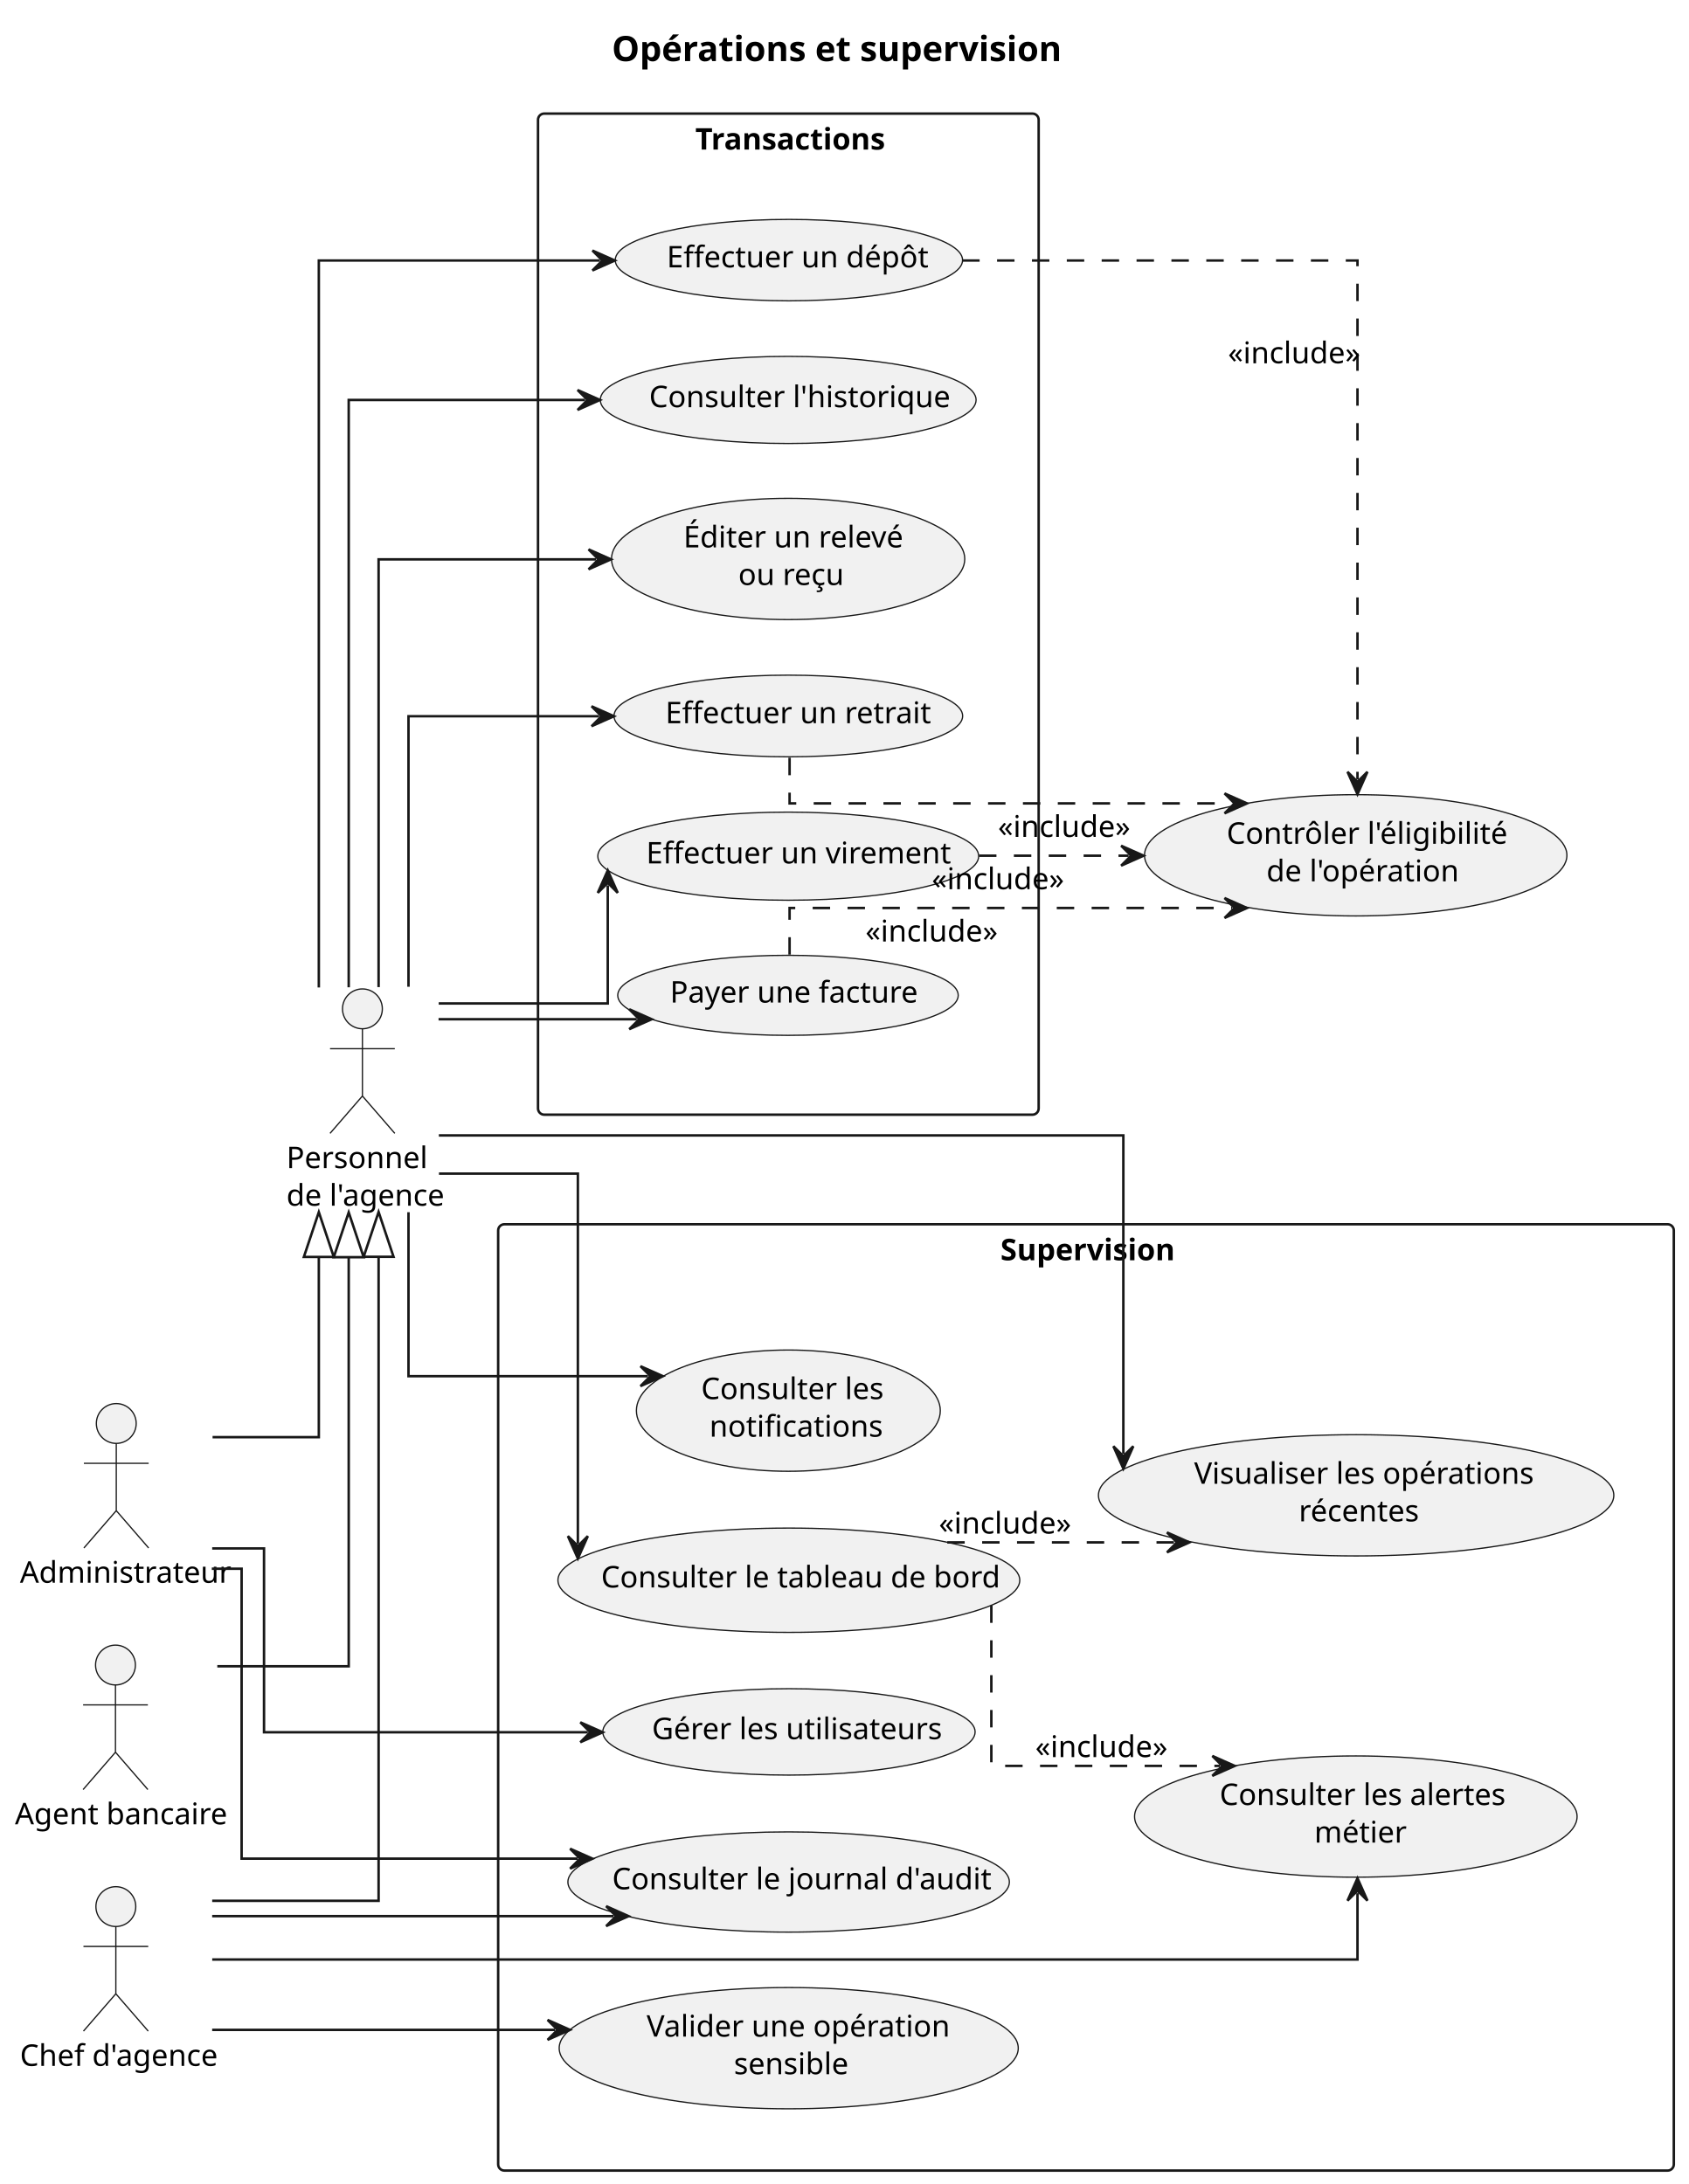
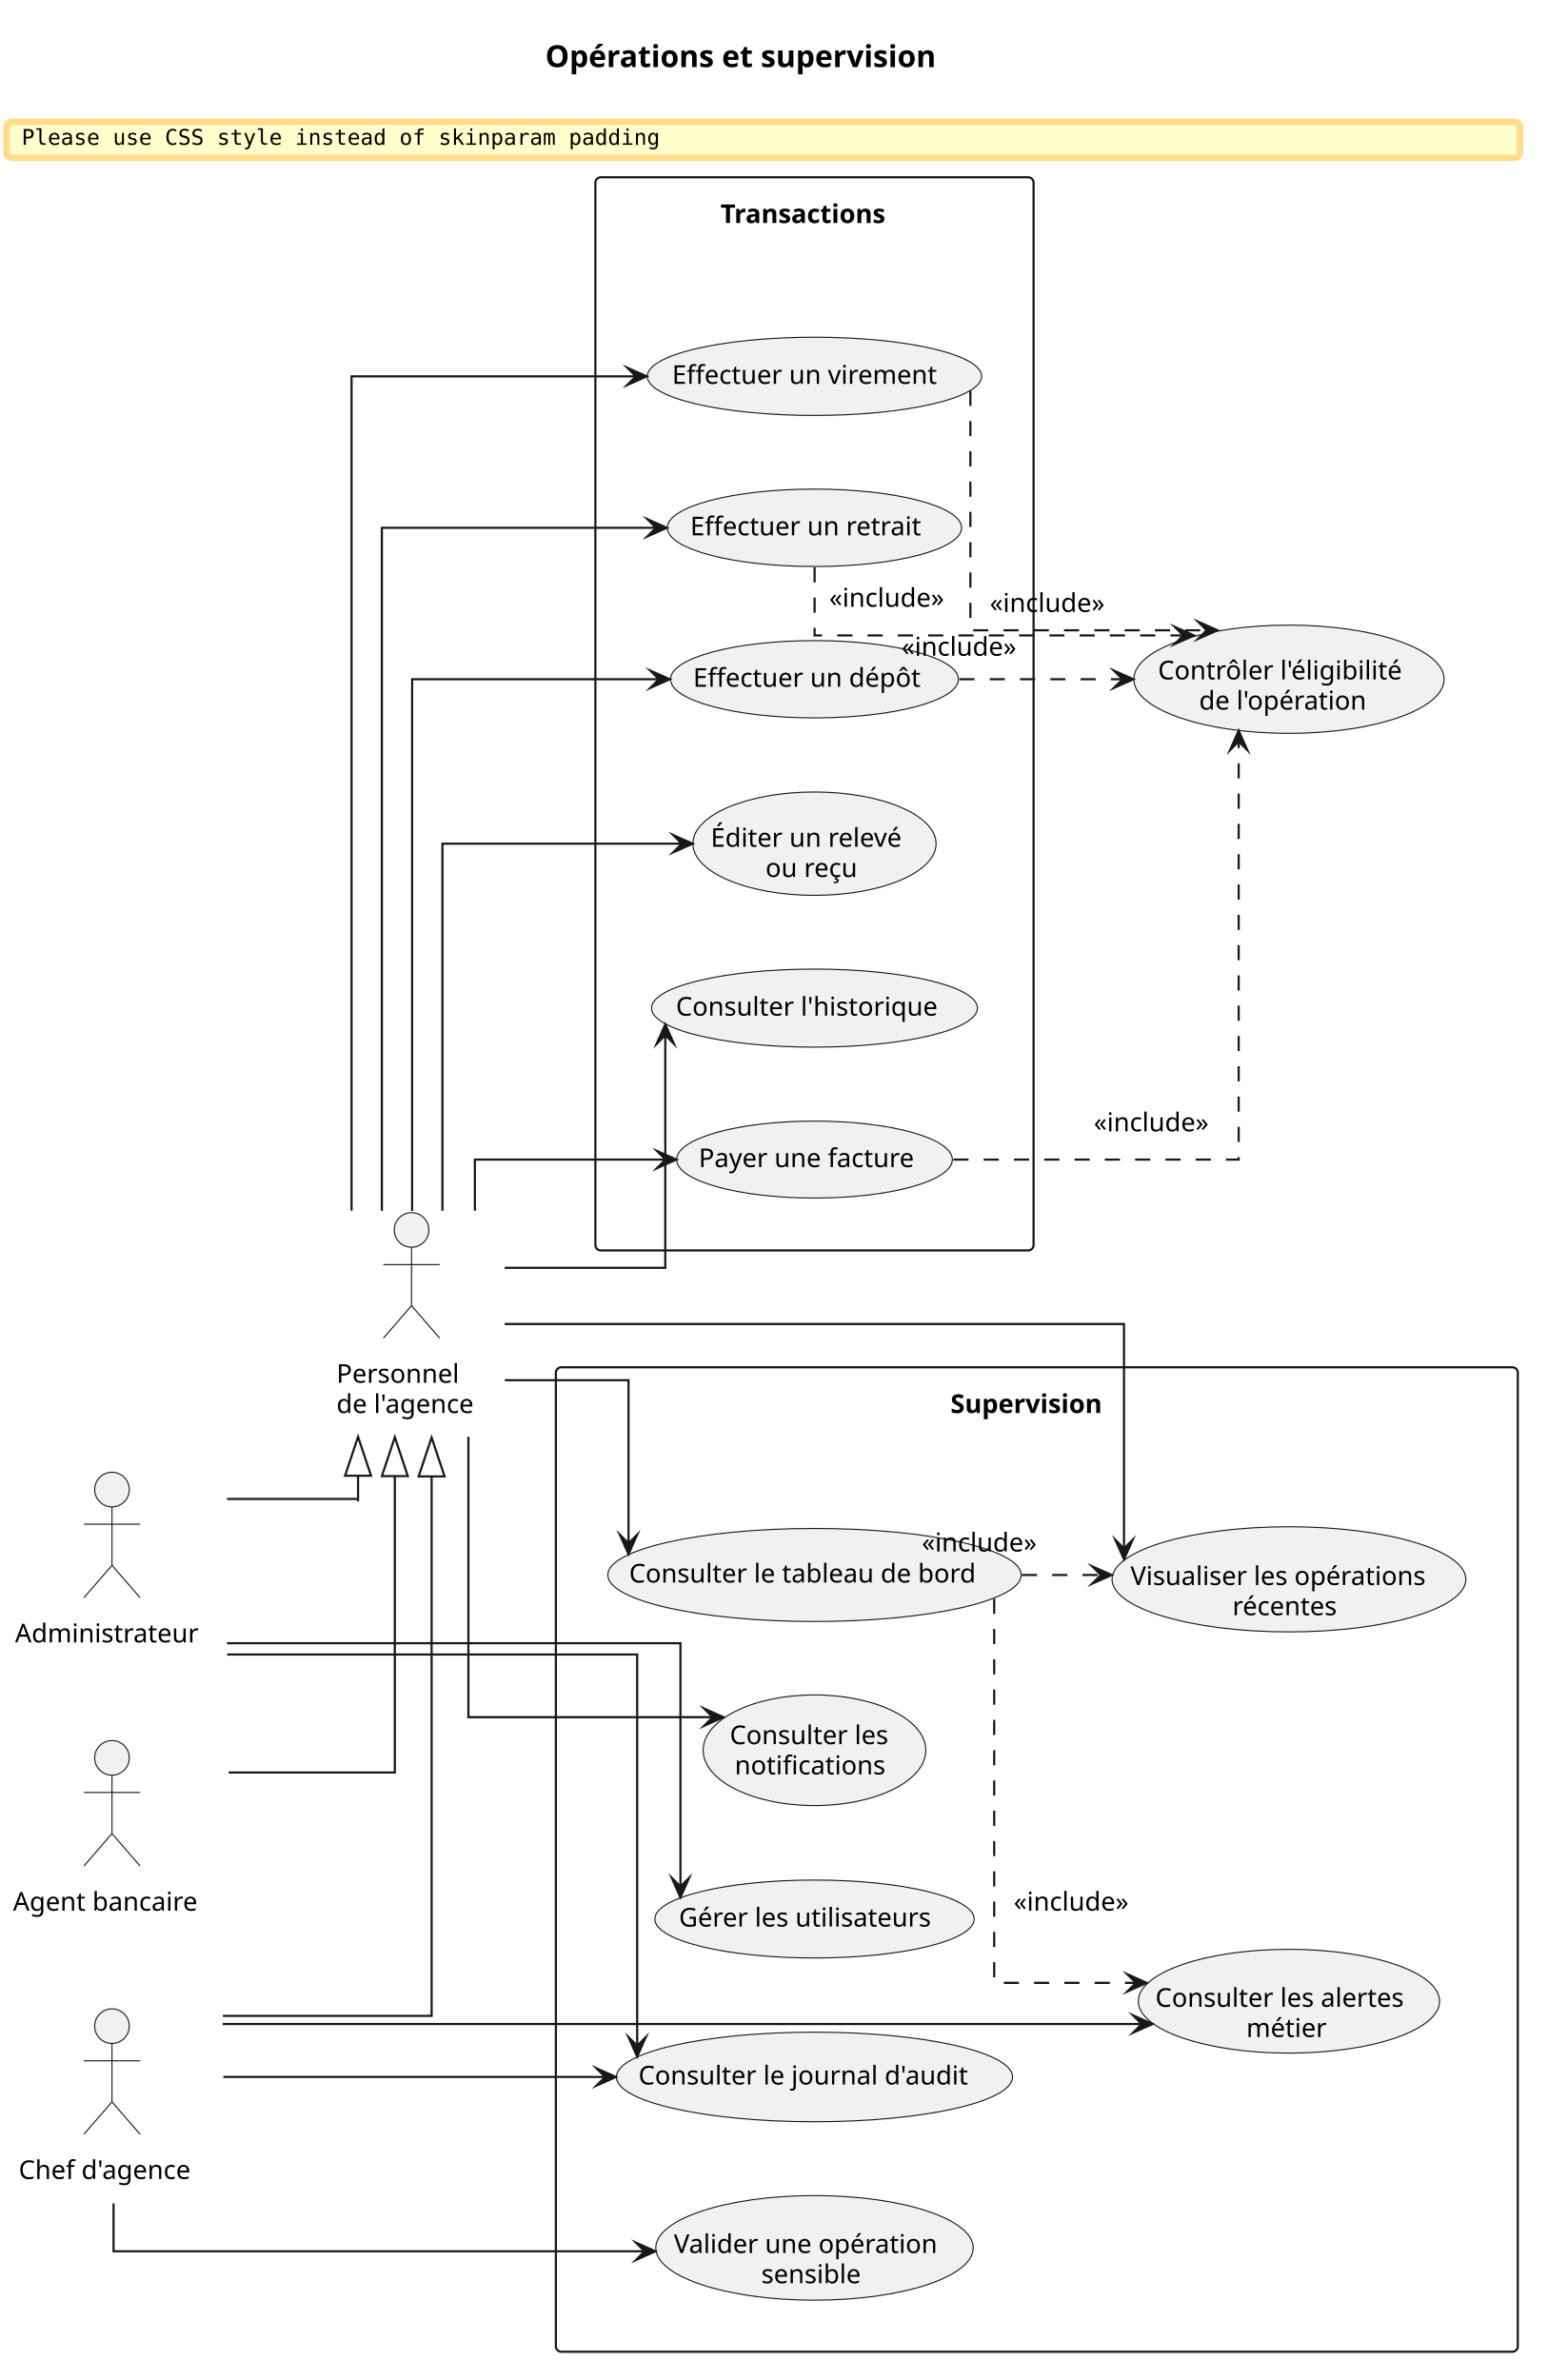
- <svg xmlns="http://www.w3.org/2000/svg" contentStyleType="text/css" height="877px" preserveAspectRatio="none" style="width:678px;height:877px;background:#FFFFFF;" version="1.1" viewBox="0 0 678 877" width="678px" zoomAndPan="magnify">
+ <svg xmlns="http://www.w3.org/2000/svg" version="1.1" data-diagram-type="DESCRIPTION" style="width:715px;height:1100px;background:#FFFFFF;" width="715px" height="1100px" viewBox="0 0 715 1100" zoomAndPan="magnify" preserveAspectRatio="none" contentStyleType="text/css">
  <defs />
  <g>
-     <text fill="#000000" font-family="sans-serif" font-size="14" font-weight="bold" lengthAdjust="spacing" textLength="172.71" x="245.645" y="24.533">Opérations et supervision</text>
-     <g id="cluster_TX">
-       <rect fill="none" height="402" rx="2.5" ry="2.5" style="stroke:#181818;stroke-width:1;" width="201" x="216" y="45.609" />
-       <text fill="#000000" font-family="sans-serif" font-size="12" font-weight="bold" lengthAdjust="spacing" textLength="74.689" x="279.155" y="60.066">Transactions</text>
+     <g class="title" data-source-line="11">
+       <text x="252.002" y="30.995" fill="#000000" font-size="14" lengthAdjust="spacing" textLength="204.477" font-weight="700" font-family="sans-serif">Opérations et supervision</text>
    </g>
-     <g id="cluster_SUP">
-       <rect fill="none" height="380" rx="2.5" ry="2.5" style="stroke:#181818;stroke-width:1;" width="472" x="200" y="491.609" />
-       <text fill="#000000" font-family="sans-serif" font-size="12" font-weight="bold" lengthAdjust="spacing" textLength="68.684" x="401.658" y="506.066">Supervision</text>
+     <rect x="3" y="56.297" width="699.48" height="16.641" fill="#FFFFCC" style="stroke:#FFDD88;stroke-width:3;" rx="2.5" ry="2.5" />
+     <text x="10" y="66.938" fill="#000000" font-size="10" lengthAdjust="spacing" textLength="295.005" font-family="monospace">Please use CSS style instead of skinparam padding</text>
+     <g class="cluster" data-qualified-name="TX" id="ent0010" data-source-line="24">
+       <rect x="275.17" y="81.938" width="202.52" height="496" fill="none" style="stroke:#181818;stroke-width:1;" rx="2.5" ry="2.5" />
+       <text x="332.991" y="103.076" fill="#000000" font-size="12" lengthAdjust="spacing" textLength="86.877" font-weight="700" font-family="sans-serif">Transactions</text>
    </g>
-     <g id="elem_UC_DEPOT">
-       <ellipse cx="316.728" cy="104.455" fill="#F1F1F1" rx="69.728" ry="16.346" style="stroke:#181818;stroke-width:0.5;" />
-       <text fill="#000000" font-family="sans-serif" font-size="12" lengthAdjust="spacing" textLength="98.068" x="267.694" y="107.365">Effectuer un dépôt</text>
+     <g class="cluster" data-qualified-name="SUP" id="ent0017" data-source-line="33">
+       <rect x="256.9" y="631.938" width="444.58" height="455" fill="none" style="stroke:#181818;stroke-width:1;" rx="2.5" ry="2.5" />
+       <text x="439.285" y="653.076" fill="#000000" font-size="12" lengthAdjust="spacing" textLength="79.811" font-weight="700" font-family="sans-serif">Supervision</text>
    </g>
-     <g id="elem_UC_RETRAIT">
-       <ellipse cx="316.494" cy="287.508" fill="#F1F1F1" rx="69.994" ry="16.399" style="stroke:#181818;stroke-width:0.5;" />
-       <text fill="#000000" font-family="sans-serif" font-size="12" lengthAdjust="spacing" textLength="98.713" x="267.138" y="290.418">Effectuer un retrait</text>
+     <g class="entity" data-qualified-name="TX.UC_DEPOT" id="ent0011" data-source-line="25">
+       <ellipse cx="376.428" cy="313.935" rx="66.528" ry="17.857" fill="#F1F1F1" style="stroke:#181818;stroke-width:0.5;" />
+       <text x="320.357" y="317.419" fill="#000000" font-size="12" lengthAdjust="spacing" textLength="112.143" font-family="sans-serif">Effectuer un dépôt</text>
    </g>
-     <g id="elem_UC_VIREMENT">
-       <ellipse cx="316.459" cy="343.801" fill="#F1F1F1" rx="76.459" ry="17.692" style="stroke:#181818;stroke-width:0.5;" />
-       <text fill="#000000" font-family="sans-serif" font-size="12" lengthAdjust="spacing" textLength="114.053" x="259.433" y="346.711">Effectuer un virement</text>
+     <g class="entity" data-qualified-name="TX.UC_RETRAIT" id="ent0012" data-source-line="26">
+       <ellipse cx="376.427" cy="243.939" rx="68.007" ry="17.891" fill="#F1F1F1" style="stroke:#181818;stroke-width:0.5;" />
+       <text x="319.014" y="247.423" fill="#000000" font-size="12" lengthAdjust="spacing" textLength="114.826" font-family="sans-serif">Effectuer un retrait</text>
    </g>
-     <g id="elem_UC_BILL">
-       <ellipse cx="316.355" cy="399.68" fill="#F1F1F1" rx="68.355" ry="16.071" style="stroke:#181818;stroke-width:0.5;" />
-       <text fill="#000000" font-family="sans-serif" font-size="12" lengthAdjust="spacing" textLength="94.723" x="268.994" y="402.591">Payer une facture</text>
+     <g class="entity" data-qualified-name="TX.UC_VIREMENT" id="ent0013" data-source-line="27">
+       <ellipse cx="376.426" cy="173.933" rx="77.256" ry="18.076" fill="#F1F1F1" style="stroke:#181818;stroke-width:0.5;" />
+       <text x="310.62" y="177.418" fill="#000000" font-size="12" lengthAdjust="spacing" textLength="131.613" font-family="sans-serif">Effectuer un virement</text>
    </g>
-     <g id="elem_UC_HIST">
-       <ellipse cx="316.443" cy="160.598" fill="#F1F1F1" rx="75.443" ry="17.489" style="stroke:#181818;stroke-width:0.5;" />
-       <text fill="#000000" font-family="sans-serif" font-size="12" lengthAdjust="spacing" textLength="111.68" x="260.604" y="163.508">Consulter l'historique</text>
+     <g class="entity" data-qualified-name="TX.UC_BILL" id="ent0014" data-source-line="28">
+       <ellipse cx="376.434" cy="535.936" rx="63.714" ry="17.789" fill="#F1F1F1" style="stroke:#181818;stroke-width:0.5;" />
+       <text x="322.918" y="539.421" fill="#000000" font-size="12" lengthAdjust="spacing" textLength="107.033" font-family="sans-serif">Payer une facture</text>
    </g>
-     <g id="elem_UC_RELEVE">
-       <ellipse cx="316.415" cy="224.455" fill="#F1F1F1" rx="70.915" ry="24.346" style="stroke:#181818;stroke-width:0.5;" />
-       <text fill="#000000" font-family="sans-serif" font-size="12" lengthAdjust="spacing" textLength="84.047" x="274.392" y="219.818">Éditer un relevé</text>
-       <text fill="#000000" font-family="sans-serif" font-size="12" lengthAdjust="spacing" textLength="40.025" x="296.403" y="234.912">ou reçu</text>
+     <g class="entity" data-qualified-name="TX.UC_HIST" id="ent0015" data-source-line="29">
+       <ellipse cx="376.429" cy="465.938" rx="75.319" ry="18.041" fill="#F1F1F1" style="stroke:#181818;stroke-width:0.5;" />
+       <text x="312.38" y="469.423" fill="#000000" font-size="12" lengthAdjust="spacing" textLength="128.098" font-family="sans-serif">Consulter l'historique</text>
    </g>
-     <g id="elem_UC_DASH">
-       <ellipse cx="316.706" cy="634.551" fill="#F1F1F1" rx="92.706" ry="20.941" style="stroke:#181818;stroke-width:0.5;" />
-       <text fill="#000000" font-family="sans-serif" font-size="12" lengthAdjust="spacing" textLength="150.768" x="241.322" y="637.461">Consulter le tableau de bord</text>
+     <g class="entity" data-qualified-name="TX.UC_RELEVE" id="ent0016" data-source-line="30">
+       <ellipse cx="376.426" cy="389.933" rx="56.196" ry="23.885" fill="#F1F1F1" style="stroke:#181818;stroke-width:0.5;" />
+       <text x="328.47" y="391.363" fill="#000000" font-size="12" lengthAdjust="spacing" textLength="95.912" font-family="sans-serif">Éditer un relevé</text>
+       <text x="353.785" y="405.332" fill="#000000" font-size="12" lengthAdjust="spacing" textLength="45.281" font-family="sans-serif">ou reçu</text>
    </g>
-     <g id="elem_UC_RECENT">
-       <ellipse cx="544.456" cy="600.455" fill="#F1F1F1" rx="103.456" ry="24.346" style="stroke:#181818;stroke-width:0.5;" />
-       <text fill="#000000" font-family="sans-serif" font-size="12" lengthAdjust="spacing" textLength="130.066" x="479.423" y="595.818">Visualiser les opérations</text>
-       <text fill="#000000" font-family="sans-serif" font-size="12" lengthAdjust="spacing" textLength="46.025" x="521.443" y="610.912">récentes</text>
+     <g class="entity" data-qualified-name="SUP.UC_DASH" id="ent0018" data-source-line="34">
+       <ellipse cx="376.43" cy="727.934" rx="95.531" ry="21.506" fill="#F1F1F1" style="stroke:#181818;stroke-width:0.5;" />
+       <text x="290.743" y="731.418" fill="#000000" font-size="12" lengthAdjust="spacing" textLength="171.375" font-family="sans-serif">Consulter le tableau de bord</text>
    </g>
-     <g id="elem_UC_ALERTS">
-       <ellipse cx="544.331" cy="729.455" fill="#F1F1F1" rx="88.831" ry="24.346" style="stroke:#181818;stroke-width:0.5;" />
-       <text fill="#000000" font-family="sans-serif" font-size="12" lengthAdjust="spacing" textLength="109.383" x="489.639" y="724.818">Consulter les alertes</text>
-       <text fill="#000000" font-family="sans-serif" font-size="12" lengthAdjust="spacing" textLength="33.34" x="527.661" y="739.912">métier</text>
+     <g class="entity" data-qualified-name="SUP.UC_RECENT" id="ent0019" data-source-line="35">
+       <ellipse cx="595.719" cy="729.939" rx="81.759" ry="24.301" fill="#F1F1F1" style="stroke:#181818;stroke-width:0.5;" />
+       <text x="522.491" y="732.565" fill="#000000" font-size="12" lengthAdjust="spacing" textLength="146.455" font-family="sans-serif">Visualiser les opérations</text>
+       <text x="569.598" y="746.534" fill="#000000" font-size="12" lengthAdjust="spacing" textLength="52.242" font-family="sans-serif">récentes</text>
    </g>
-     <g id="elem_UC_NOTIF">
-       <ellipse cx="316.505" cy="566.455" fill="#F1F1F1" rx="61.005" ry="24.346" style="stroke:#181818;stroke-width:0.5;" />
-       <text fill="#000000" font-family="sans-serif" font-size="12" lengthAdjust="spacing" textLength="70.031" x="281.489" y="561.818">Consulter les</text>
-       <text fill="#000000" font-family="sans-serif" font-size="12" lengthAdjust="spacing" textLength="63.369" x="284.82" y="576.912">notifications</text>
+     <g class="entity" data-qualified-name="SUP.UC_ALERTS" id="ent0020" data-source-line="36">
+       <ellipse cx="595.717" cy="924.935" rx="69.627" ry="23.988" fill="#F1F1F1" style="stroke:#181818;stroke-width:0.5;" />
+       <text x="533.976" y="927.515" fill="#000000" font-size="12" lengthAdjust="spacing" textLength="123.481" font-family="sans-serif">Consulter les alertes</text>
+       <text x="576.003" y="941.484" fill="#000000" font-size="12" lengthAdjust="spacing" textLength="39.428" font-family="sans-serif">métier</text>
    </g>
-     <g id="elem_UC_USERS">
-       <ellipse cx="316.745" cy="695.458" fill="#F1F1F1" rx="74.745" ry="17.349" style="stroke:#181818;stroke-width:0.5;" />
-       <text fill="#000000" font-family="sans-serif" font-size="12" lengthAdjust="spacing" textLength="110.039" x="261.725" y="698.368">Gérer les utilisateurs</text>
+     <g class="entity" data-qualified-name="SUP.UC_NOTIF" id="ent0021" data-source-line="37">
+       <ellipse cx="376.433" cy="808.938" rx="51.453" ry="25.571" fill="#F1F1F1" style="stroke:#181818;stroke-width:0.5;" />
+       <text x="337.272" y="806.116" fill="#000000" font-size="12" lengthAdjust="spacing" textLength="78.322" font-family="sans-serif">Consulter les</text>
+       <text x="339.566" y="820.084" fill="#000000" font-size="12" lengthAdjust="spacing" textLength="73.734" font-family="sans-serif">notifications</text>
    </g>
-     <g id="elem_UC_AUDIT_VIEW">
-       <ellipse cx="316.618" cy="755.733" fill="#F1F1F1" rx="88.618" ry="20.124" style="stroke:#181818;stroke-width:0.5;" />
-       <text fill="#000000" font-family="sans-serif" font-size="12" lengthAdjust="spacing" textLength="141.709" x="245.764" y="758.643">Consulter le journal d'audit</text>
+     <g class="entity" data-qualified-name="SUP.UC_USERS" id="ent0022" data-source-line="38">
+       <ellipse cx="376.432" cy="886.939" rx="73.792" ry="18.012" fill="#F1F1F1" style="stroke:#181818;stroke-width:0.5;" />
+       <text x="313.769" y="890.424" fill="#000000" font-size="12" lengthAdjust="spacing" textLength="125.326" font-family="sans-serif">Gérer les utilisateurs</text>
    </g>
-     <g id="elem_UC_VALIDATE">
-       <ellipse cx="316.654" cy="822.455" fill="#F1F1F1" rx="92.153" ry="24.346" style="stroke:#181818;stroke-width:0.5;" />
-       <text fill="#000000" font-family="sans-serif" font-size="12" lengthAdjust="spacing" textLength="114.082" x="259.612" y="817.818">Valider une opération</text>
-       <text fill="#000000" font-family="sans-serif" font-size="12" lengthAdjust="spacing" textLength="44.027" x="294.64" y="832.912">sensible</text>
+     <g class="entity" data-qualified-name="SUP.UC_AUDIT_VIEW" id="ent0023" data-source-line="39">
+       <ellipse cx="376.426" cy="959.937" rx="91.546" ry="20.709" fill="#F1F1F1" style="stroke:#181818;stroke-width:0.5;" />
+       <text x="295.057" y="963.421" fill="#000000" font-size="12" lengthAdjust="spacing" textLength="162.738" font-family="sans-serif">Consulter le journal d'audit</text>
    </g>
-     <g id="elem_personnel">
-       <ellipse cx="145.504" cy="405.109" fill="#F1F1F1" rx="8" ry="8" style="stroke:#181818;stroke-width:0.5;" />
-       <path d="M145.504,413.109 L145.504,440.109 M132.504,421.109 L158.504,421.109 M145.504,440.109 L132.504,455.109 M145.504,440.109 L158.504,455.109 " fill="none" style="stroke:#181818;stroke-width:0.5;" />
-       <text fill="#000000" font-family="sans-serif" font-size="12" lengthAdjust="spacing" textLength="54.035" x="115" y="469.066">Personnel</text>
-       <text fill="#000000" font-family="sans-serif" font-size="12" lengthAdjust="spacing" textLength="61.008" x="115" y="484.16">de l'agence</text>
+     <g class="entity" data-qualified-name="SUP.UC_VALIDATE" id="ent0024" data-source-line="40">
+       <ellipse cx="376.433" cy="1038.939" rx="73.353" ry="24.172" fill="#F1F1F1" style="stroke:#181818;stroke-width:0.5;" />
+       <text x="311.432" y="1041.308" fill="#000000" font-size="12" lengthAdjust="spacing" textLength="130.002" font-family="sans-serif">Valider une opération</text>
+       <text x="351.853" y="1055.277" fill="#000000" font-size="12" lengthAdjust="spacing" textLength="49.16" font-family="sans-serif">sensible</text>
    </g>
-     <g id="elem_admin">
-       <ellipse cx="46.681" cy="571.609" fill="#F1F1F1" rx="8" ry="8" style="stroke:#181818;stroke-width:0.5;" />
-       <path d="M46.681,579.609 L46.681,606.609 M33.681,587.609 L59.681,587.609 M46.681,606.609 L33.681,621.609 M46.681,606.609 L59.681,621.609 " fill="none" style="stroke:#181818;stroke-width:0.5;" />
-       <text fill="#000000" font-family="sans-serif" font-size="12" lengthAdjust="spacing" textLength="77.361" x="8" y="635.566">Administrateur</text>
+     <g class="entity" data-qualified-name="personnel" id="ent0001" data-source-line="13">
+       <ellipse cx="190.203" cy="568.467" rx="8" ry="8" fill="#F1F1F1" style="stroke:#181818;stroke-width:0.5;" />
+       <path d="M190.203,576.467 L190.203,603.467 M177.203,584.467 L203.203,584.467 M190.203,603.467 L177.203,618.467 M190.203,603.467 L203.203,618.467" style="stroke:#181818;stroke-width:0.5;" fill="none" />
+       <text x="155.51" y="639.106" fill="#000000" font-size="12" lengthAdjust="spacing" textLength="59.074" font-family="sans-serif">Personnel</text>
+       <text x="155.51" y="653.075" fill="#000000" font-size="12" lengthAdjust="spacing" textLength="69.387" font-family="sans-serif">de l'agence</text>
    </g>
-     <g id="elem_agent">
-       <ellipse cx="46.362" cy="668.609" fill="#F1F1F1" rx="8" ry="8" style="stroke:#181818;stroke-width:0.5;" />
-       <path d="M46.362,676.609 L46.362,703.609 M33.362,684.609 L59.362,684.609 M46.362,703.609 L33.362,718.609 M46.362,703.609 L59.362,718.609 " fill="none" style="stroke:#181818;stroke-width:0.5;" />
-       <text fill="#000000" font-family="sans-serif" font-size="12" lengthAdjust="spacing" textLength="80.725" x="6" y="732.566">Agent bancaire</text>
+     <g class="entity" data-qualified-name="admin" id="ent0002" data-source-line="14">
+       <ellipse cx="51.76" cy="688.457" rx="8" ry="8" fill="#F1F1F1" style="stroke:#181818;stroke-width:0.5;" />
+       <path d="M51.76,696.457 L51.76,723.457 M38.76,704.457 L64.76,704.457 M51.76,723.457 L38.76,738.457 M51.76,723.457 L64.76,738.457" style="stroke:#181818;stroke-width:0.5;" fill="none" />
+       <text x="6.93" y="759.096" fill="#000000" font-size="12" lengthAdjust="spacing" textLength="89.66" font-family="sans-serif">Administrateur</text>
    </g>
-     <g id="elem_chef">
-       <ellipse cx="46.508" cy="765.609" fill="#F1F1F1" rx="8" ry="8" style="stroke:#181818;stroke-width:0.5;" />
-       <path d="M46.508,773.609 L46.508,800.609 M33.508,781.609 L59.508,781.609 M46.508,800.609 L33.508,815.609 M46.508,800.609 L59.508,815.609 " fill="none" style="stroke:#181818;stroke-width:0.5;" />
-       <text fill="#000000" font-family="sans-serif" font-size="12" lengthAdjust="spacing" textLength="77.016" x="8" y="829.566">Chef d'agence</text>
+     <g class="entity" data-qualified-name="agent" id="ent0003" data-source-line="15">
+       <ellipse cx="51.756" cy="812.457" rx="8" ry="8" fill="#F1F1F1" style="stroke:#181818;stroke-width:0.5;" />
+       <path d="M51.756,820.457 L51.756,847.457 M38.756,828.457 L64.756,828.457 M51.756,847.457 L38.756,862.457 M51.756,847.457 L64.756,862.457" style="stroke:#181818;stroke-width:0.5;" fill="none" />
+       <text x="6" y="883.096" fill="#000000" font-size="12" lengthAdjust="spacing" textLength="91.512" font-family="sans-serif">Agent bancaire</text>
    </g>
-     <g id="elem_UC_CHECK">
-       <ellipse cx="544.291" cy="343.455" fill="#F1F1F1" rx="84.791" ry="24.346" style="stroke:#181818;stroke-width:0.5;" />
-       <text fill="#000000" font-family="sans-serif" font-size="12" lengthAdjust="spacing" textLength="103.67" x="492.456" y="338.818">Contrôler l'éligibilité</text>
-       <text fill="#000000" font-family="sans-serif" font-size="12" lengthAdjust="spacing" textLength="71.678" x="508.452" y="353.912">de l'opération</text>
+     <g class="entity" data-qualified-name="chef" id="ent0004" data-source-line="16">
+       <ellipse cx="51.751" cy="936.457" rx="8" ry="8" fill="#F1F1F1" style="stroke:#181818;stroke-width:0.5;" />
+       <path d="M51.751,944.457 L51.751,971.457 M38.751,952.457 L64.751,952.457 M51.751,971.457 L38.751,986.457 M51.751,971.457 L64.751,986.457" style="stroke:#181818;stroke-width:0.5;" fill="none" />
+       <text x="8.62" y="1007.096" fill="#000000" font-size="12" lengthAdjust="spacing" textLength="86.262" font-family="sans-serif">Chef d'agence</text>
    </g>
-     <g id="link_admin_personnel">
-       <path d="M85.34,577.109 C106.33,577.109 128,577.109 128,577.109 C128,577.109 128,544.149 128,504.729 " fill="none" id="admin-to-personnel" style="stroke:#181818;stroke-width:1;" />
-       <polygon fill="none" points="128,486.729,122,504.729,134,504.729,128,486.729" style="stroke:#181818;stroke-width:1;" />
+     <g class="entity" data-qualified-name="UC_CHECK" id="ent0025" data-source-line="43">
+       <ellipse cx="595.724" cy="313.933" rx="71.704" ry="25.016" fill="#F1F1F1" style="stroke:#181818;stroke-width:0.5;" />
+       <text x="535.168" y="314.003" fill="#000000" font-size="12" lengthAdjust="spacing" textLength="121.113" font-family="sans-serif">Contrôler l'éligibilité</text>
+       <text x="554.193" y="327.972" fill="#000000" font-size="12" lengthAdjust="spacing" textLength="83.062" font-family="sans-serif">de l'opération</text>
    </g>
-     <g id="link_agent_personnel">
-       <path d="M87.24,669.109 C112.43,669.109 140,669.109 140,669.109 C140,669.109 140,571.169 140,504.829 " fill="none" id="agent-to-personnel" style="stroke:#181818;stroke-width:1;" />
-       <polygon fill="none" points="140,486.829,134,504.829,146,504.829,140,486.829" style="stroke:#181818;stroke-width:1;" />
+     <g class="link" data-entity-1="ent0002" data-entity-2="ent0001" id="lnk7" data-source-line="20" data-link-type="extension">
+       <path d="M104.95,692.798 C134.55,692.798 165.48,692.798 165.48,692.798 C165.48,692.798 165.48,697.707 165.48,682.058" style="stroke:#181818;stroke-width:1;" fill="none" id="admin-to-personnel" />
+       <polygon points="165.48,664.058,159.48,682.058,171.48,682.058,165.48,664.058" fill="none" style="stroke:#181818;stroke-width:1;stroke-linejoin:miter;stroke-miterlimit:10;" />
    </g>
-     <g id="link_chef_personnel">
-       <path d="M85.19,763.279 C115.29,763.279 152,763.279 152,763.279 C152,763.279 152,593.199 152,504.679 " fill="none" id="chef-to-personnel" style="stroke:#181818;stroke-width:1;" />
-       <polygon fill="none" points="152,486.679,146,504.679,158,504.679,152,486.679" style="stroke:#181818;stroke-width:1;" />
+     <g class="link" data-entity-1="ent0003" data-entity-2="ent0001" id="lnk8" data-source-line="21" data-link-type="extension">
+       <path d="M105.68,819.227 C141.69,819.227 182.48,819.227 182.48,819.227 C182.48,819.227 182.48,743.658 182.48,682.247" style="stroke:#181818;stroke-width:1;" fill="none" id="agent-to-personnel" />
+       <polygon points="182.48,664.247,176.48,682.247,188.48,682.247,182.48,664.247" fill="none" style="stroke:#181818;stroke-width:1;stroke-linejoin:miter;stroke-miterlimit:10;" />
    </g>
-     <g id="link_personnel_UC_DEPOT">
-       <path d="M128,396.509 C128,304.679 128,104.609 128,104.609 C128,104.609 187.15,104.609 240.85,104.609 " fill="none" id="personnel-to-UC_DEPOT" style="stroke:#181818;stroke-width:1;" />
-       <polygon fill="#181818" points="246.85,104.609,237.85,100.609,241.85,104.609,237.85,108.609,246.85,104.609" style="stroke:#181818;stroke-width:1;" />
+     <g class="link" data-entity-1="ent0004" data-entity-2="ent0001" id="lnk9" data-source-line="22" data-link-type="extension">
+       <path d="M103.01,931.707 C145.67,931.707 199.48,931.707 199.48,931.707 C199.48,931.707 199.48,773.107 199.48,682.388" style="stroke:#181818;stroke-width:1;" fill="none" id="chef-to-personnel" />
+       <polygon points="199.48,664.388,193.48,682.388,205.48,682.388,199.48,664.388" fill="none" style="stroke:#181818;stroke-width:1;stroke-linejoin:miter;stroke-miterlimit:10;" />
    </g>
-     <g id="link_personnel_UC_RETRAIT">
-       <path d="M164,396.239 C164,350.809 164,287.609 164,287.609 C164,287.609 200.41,287.609 240.5,287.609 " fill="none" id="personnel-to-UC_RETRAIT" style="stroke:#181818;stroke-width:1;" />
-       <polygon fill="#181818" points="246.5,287.609,237.5,283.609,241.5,287.609,237.5,291.609,246.5,287.609" style="stroke:#181818;stroke-width:1;" />
+     <g class="link" data-entity-1="ent0001" data-entity-2="ent0011" id="lnk28" data-source-line="48" data-link-type="dependency">
+       <path d="M190.48,559.688 C190.48,474.228 190.48,313.938 190.48,313.938 C190.48,313.938 251.25,313.938 304.56,313.938" style="stroke:#181818;stroke-width:1;" fill="none" id="personnel-to-UC_DEPOT" />
+       <polygon points="309.56,313.938,300.56,309.938,304.56,313.938,300.56,317.938,309.56,313.938" fill="#181818" style="stroke:#181818;stroke-width:1;stroke-linejoin:miter;stroke-miterlimit:10;" />
    </g>
-     <g id="link_personnel_UC_VIREMENT">
-       <path d="M176.13,402.939 C205.04,402.939 244,402.939 244,402.939 C244,402.939 244,370.519 244,355.519 " fill="none" id="personnel-to-UC_VIREMENT" style="stroke:#181818;stroke-width:1;" />
-       <polygon fill="#181818" points="244,349.519,240,358.519,244,354.519,248,358.519,244,349.519" style="stroke:#181818;stroke-width:1;" />
+     <g class="link" data-entity-1="ent0001" data-entity-2="ent0012" id="lnk29" data-source-line="49" data-link-type="dependency">
+       <path d="M176.48,559.607 C176.48,458.007 176.48,243.938 176.48,243.938 C176.48,243.938 245.25,243.938 303.18,243.938" style="stroke:#181818;stroke-width:1;" fill="none" id="personnel-to-UC_RETRAIT" />
+       <polygon points="308.18,243.938,299.18,239.938,303.18,243.938,299.18,247.938,308.18,243.938" fill="#181818" style="stroke:#181818;stroke-width:1;stroke-linejoin:miter;stroke-miterlimit:10;" />
    </g>
-     <g id="link_personnel_UC_BILL">
-       <path d="M176.07,409.279 C199.8,409.279 227.32,409.279 255.65,409.279 " fill="none" id="personnel-to-UC_BILL" style="stroke:#181818;stroke-width:1;" />
-       <polygon fill="#181818" points="261.65,409.279,252.65,405.279,256.65,409.279,252.65,413.279,261.65,409.279" style="stroke:#181818;stroke-width:1;" />
+     <g class="link" data-entity-1="ent0001" data-entity-2="ent0013" id="lnk30" data-source-line="50" data-link-type="dependency">
+       <path d="M162.48,559.538 C162.48,443.277 162.48,173.938 162.48,173.938 C162.48,173.938 232.66,173.938 293.89,173.938" style="stroke:#181818;stroke-width:1;" fill="none" id="personnel-to-UC_VIREMENT" />
+       <polygon points="298.89,173.938,289.89,169.938,293.89,173.938,289.89,177.938,298.89,173.938" fill="#181818" style="stroke:#181818;stroke-width:1;stroke-linejoin:miter;stroke-miterlimit:10;" />
    </g>
-     <g id="link_personnel_UC_HIST">
-       <path d="M140,396.459 C140,317.029 140,160.609 140,160.609 C140,160.609 186.97,160.609 234.88,160.609 " fill="none" id="personnel-to-UC_HIST" style="stroke:#181818;stroke-width:1;" />
-       <polygon fill="#181818" points="240.88,160.609,231.88,156.609,235.88,160.609,231.88,164.609,240.88,160.609" style="stroke:#181818;stroke-width:1;" />
+     <g class="link" data-entity-1="ent0001" data-entity-2="ent0014" id="lnk31" data-source-line="51" data-link-type="dependency">
+       <path d="M219.48,559.567 C219.48,546.408 219.48,535.938 219.48,535.938 C219.48,535.938 264.14,535.938 307.59,535.938" style="stroke:#181818;stroke-width:1;" fill="none" id="personnel-to-UC_BILL" />
+       <polygon points="312.59,535.938,303.59,531.938,307.59,535.938,303.59,539.938,312.59,535.938" fill="#181818" style="stroke:#181818;stroke-width:1;stroke-linejoin:miter;stroke-miterlimit:10;" />
    </g>
-     <g id="link_personnel_UC_RELEVE">
-       <path d="M152,396.379 C152,332.789 152,224.609 152,224.609 C152,224.609 194.85,224.609 239.3,224.609 " fill="none" id="personnel-to-UC_RELEVE" style="stroke:#181818;stroke-width:1;" />
-       <polygon fill="#181818" points="245.3,224.609,236.3,220.609,240.3,224.609,236.3,228.609,245.3,224.609" style="stroke:#181818;stroke-width:1;" />
+     <g class="link" data-entity-1="ent0001" data-entity-2="ent0015" id="lnk32" data-source-line="52" data-link-type="dependency">
+       <path d="M233.21,585.957 C266.68,585.957 307.48,585.957 307.48,585.957 C307.48,585.957 307.48,504.717 307.48,478.447" style="stroke:#181818;stroke-width:1;" fill="none" id="personnel-to-UC_HIST" />
+       <polygon points="307.48,473.447,303.48,482.447,307.48,478.447,311.48,482.447,307.48,473.447" fill="#181818" style="stroke:#181818;stroke-width:1;stroke-linejoin:miter;stroke-miterlimit:10;" />
    </g>
-     <g id="link_personnel_UC_DASH">
-       <path d="M176.24,471.279 C201.1,471.279 232,471.279 232,471.279 C232,471.279 232,585.899 232,619.829 " fill="none" id="personnel-to-UC_DASH" style="stroke:#181818;stroke-width:1;" />
-       <polygon fill="#181818" points="232,625.829,236,616.829,232,620.829,228,616.829,232,625.829" style="stroke:#181818;stroke-width:1;" />
+     <g class="link" data-entity-1="ent0001" data-entity-2="ent0016" id="lnk33" data-source-line="53" data-link-type="dependency">
+       <path d="M204.48,559.607 C204.48,493.978 204.48,389.938 204.48,389.938 C204.48,389.938 264.98,389.938 315.13,389.938" style="stroke:#181818;stroke-width:1;" fill="none" id="personnel-to-UC_RELEVE" />
+       <polygon points="320.13,389.938,311.13,385.938,315.13,389.938,311.13,393.938,320.13,389.938" fill="#181818" style="stroke:#181818;stroke-width:1;stroke-linejoin:miter;stroke-miterlimit:10;" />
    </g>
-     <g id="link_personnel_UC_RECENT">
-       <path d="M176.19,455.939 C253.66,455.939 451,455.939 451,455.939 C451,455.939 451,550.089 451,583.739 " fill="none" id="personnel-to-UC_RECENT" style="stroke:#181818;stroke-width:1;" />
-       <polygon fill="#181818" points="451,589.739,455,580.739,451,584.739,447,580.739,451,589.739" style="stroke:#181818;stroke-width:1;" />
+     <g class="link" data-entity-1="ent0001" data-entity-2="ent0018" id="lnk34" data-source-line="54" data-link-type="dependency">
+       <path d="M233.31,637.918 C260.49,637.918 290.48,637.918 290.48,637.918 C290.48,637.918 290.48,690.087 290.48,713.308" style="stroke:#181818;stroke-width:1;" fill="none" id="personnel-to-UC_DASH" />
+       <polygon points="290.48,718.308,294.48,709.308,290.48,713.308,286.48,709.308,290.48,718.308" fill="#181818" style="stroke:#181818;stroke-width:1;stroke-linejoin:miter;stroke-miterlimit:10;" />
    </g>
-     <g id="link_personnel_UC_NOTIF">
-       <path d="M164,486.759 C164,517.489 164,552.609 164,552.609 C164,552.609 215.72,552.609 260.14,552.609 " fill="none" id="personnel-to-UC_NOTIF" style="stroke:#181818;stroke-width:1;" />
-       <polygon fill="#181818" points="266.14,552.609,257.14,548.609,261.14,552.609,257.14,556.609,266.14,552.609" style="stroke:#181818;stroke-width:1;" />
+     <g class="link" data-entity-1="ent0001" data-entity-2="ent0019" id="lnk35" data-source-line="55" data-link-type="dependency">
+       <path d="M233.25,611.938 C322.5,611.938 519.48,611.938 519.48,611.938 C519.48,611.938 519.48,687.857 519.48,715.678" style="stroke:#181818;stroke-width:1;" fill="none" id="personnel-to-UC_RECENT" />
+       <polygon points="519.48,720.678,523.48,711.678,519.48,715.678,515.48,711.678,519.48,720.678" fill="#181818" style="stroke:#181818;stroke-width:1;stroke-linejoin:miter;stroke-miterlimit:10;" />
    </g>
-     <g id="link_admin_UC_USERS">
-       <path d="M85.19,621.779 C96.55,621.779 106,621.779 106,621.779 C106,621.779 106,695.609 106,695.609 C106,695.609 175.44,695.609 235.99,695.609 " fill="none" id="admin-to-UC_USERS" style="stroke:#181818;stroke-width:1;" />
-       <polygon fill="#181818" points="241.99,695.609,232.99,691.609,236.99,695.609,232.99,699.609,241.99,695.609" style="stroke:#181818;stroke-width:1;" />
+     <g class="link" data-entity-1="ent0001" data-entity-2="ent0021" id="lnk36" data-source-line="56" data-link-type="dependency">
+       <path d="M216.48,664.008 C216.48,717.707 216.48,793.658 216.48,793.658 C216.48,793.658 282.01,793.658 329.4,793.658" style="stroke:#181818;stroke-width:1;" fill="none" id="personnel-to-UC_NOTIF" />
+       <polygon points="334.4,793.658,325.4,789.658,329.4,793.658,325.4,797.658,334.4,793.658" fill="#181818" style="stroke:#181818;stroke-width:1;stroke-linejoin:miter;stroke-miterlimit:10;" />
    </g>
-     <g id="link_admin_UC_AUDIT_VIEW">
-       <path d="M85.03,629.939 C91.94,629.939 97,629.939 97,629.939 C97,629.939 97,746.359 97,746.359 C97,746.359 168.89,746.359 231.88,746.359 " fill="none" id="admin-to-UC_AUDIT_VIEW" style="stroke:#181818;stroke-width:1;" />
-       <polygon fill="#181818" points="237.88,746.359,228.88,742.359,232.88,746.359,228.88,750.359,237.88,746.359" style="stroke:#181818;stroke-width:1;" />
+     <g class="link" data-entity-1="ent0002" data-entity-2="ent0022" id="lnk37" data-source-line="58" data-link-type="dependency">
+       <path d="M104.92,759.467 C181.69,759.467 314.48,759.467 314.48,759.467 C314.48,759.467 314.48,841.888 314.48,871.938" style="stroke:#181818;stroke-width:1;" fill="none" id="admin-to-UC_USERS" />
+       <polygon points="314.48,876.938,318.48,867.938,314.48,871.938,310.48,867.938,314.48,876.938" fill="#181818" style="stroke:#181818;stroke-width:1;stroke-linejoin:miter;stroke-miterlimit:10;" />
    </g>
-     <g id="link_chef_UC_AUDIT_VIEW">
-       <path d="M85.18,769.439 C128.78,769.439 194.35,769.439 246.35,769.439 " fill="none" id="chef-to-UC_AUDIT_VIEW" style="stroke:#181818;stroke-width:1;" />
-       <polygon fill="#181818" points="252.35,769.439,243.35,765.439,247.35,769.439,243.35,773.439,252.35,769.439" style="stroke:#181818;stroke-width:1;" />
+     <g class="link" data-entity-1="ent0002" data-entity-2="ent0023" id="lnk38" data-source-line="59" data-link-type="dependency">
+       <path d="M105.02,764.697 C176.47,764.697 294.48,764.697 294.48,764.697 C294.48,764.697 294.48,906.518 294.48,945.518" style="stroke:#181818;stroke-width:1;" fill="none" id="admin-to-UC_AUDIT_VIEW" />
+       <polygon points="294.48,950.518,298.48,941.518,294.48,945.518,290.48,941.518,294.48,950.518" fill="#181818" style="stroke:#181818;stroke-width:1;stroke-linejoin:miter;stroke-miterlimit:10;" />
    </g>
-     <g id="link_chef_UC_VALIDATE">
-       <path d="M85.18,815.109 C122.51,815.109 174.34,815.109 222.84,815.109 " fill="none" id="chef-to-UC_VALIDATE" style="stroke:#181818;stroke-width:1;" />
-       <polygon fill="#181818" points="228.84,815.109,219.84,811.109,223.84,815.109,219.84,819.109,228.84,815.109" style="stroke:#181818;stroke-width:1;" />
+     <g class="link" data-entity-1="ent0004" data-entity-2="ent0023" id="lnk39" data-source-line="60" data-link-type="dependency">
+       <path d="M103.2,959.938 C151.84,959.938 220.91,959.938 279.67,959.938" style="stroke:#181818;stroke-width:1;" fill="none" id="chef-to-UC_AUDIT_VIEW" />
+       <polygon points="284.67,959.938,275.67,955.938,279.67,959.938,275.67,963.938,284.67,959.938" fill="#181818" style="stroke:#181818;stroke-width:1;stroke-linejoin:miter;stroke-miterlimit:10;" />
    </g>
-     <g id="link_chef_UC_ALERTS">
-       <path d="M85.2,786.859 C202.33,786.859 545,786.859 545,786.859 C545,786.859 545,775.739 545,760.219 " fill="none" id="chef-to-UC_ALERTS" style="stroke:#181818;stroke-width:1;" />
-       <polygon fill="#181818" points="545,754.219,541,763.219,545,759.219,549,763.219,545,754.219" style="stroke:#181818;stroke-width:1;" />
+     <g class="link" data-entity-1="ent0004" data-entity-2="ent0024" id="lnk40" data-source-line="61" data-link-type="dependency">
+       <path d="M52.48,1018.388 C52.48,1030.608 52.48,1040.517 52.48,1040.517 C52.48,1040.517 202.34,1040.517 297.92,1040.517" style="stroke:#181818;stroke-width:1;" fill="none" id="chef-to-UC_VALIDATE" />
+       <polygon points="302.92,1040.517,293.92,1036.517,297.92,1040.517,293.92,1044.517,302.92,1040.517" fill="#181818" style="stroke:#181818;stroke-width:1;stroke-linejoin:miter;stroke-miterlimit:10;" />
    </g>
-     <g id="link_UC_DEPOT_UC_CHECK">
-       <path d="M386.3,104.609 C453.5,104.609 545,104.609 545,104.609 C545,104.609 545,251.869 545,312.929 " fill="none" id="UC_DEPOT-to-UC_CHECK" style="stroke:#181818;stroke-width:1;stroke-dasharray:7.0,7.0;" />
-       <polygon fill="#181818" points="545,318.929,549,309.929,545,313.929,541,309.929,545,318.929" style="stroke:#181818;stroke-width:1;" />
-       <text fill="#000000" font-family="sans-serif" font-size="12" lengthAdjust="spacing" textLength="51.375" x="493" y="145.876">«include»</text>
+     <g class="link" data-entity-1="ent0004" data-entity-2="ent0020" id="lnk41" data-source-line="62" data-link-type="dependency">
+       <path d="M102.93,935.467 C202.9,935.467 418.86,935.467 527.67,935.467" style="stroke:#181818;stroke-width:1;" fill="none" id="chef-to-UC_ALERTS" />
+       <polygon points="532.67,935.467,523.67,931.467,527.67,935.467,523.67,939.467,532.67,935.467" fill="#181818" style="stroke:#181818;stroke-width:1;stroke-linejoin:miter;stroke-miterlimit:10;" />
    </g>
-     <g id="link_UC_RETRAIT_UC_CHECK">
-       <path d="M317,304.289 C317,313.299 317,322.609 317,322.609 C317,322.609 428.53,322.609 494.64,322.609 " fill="none" id="UC_RETRAIT-to-UC_CHECK" style="stroke:#181818;stroke-width:1;stroke-dasharray:7.0,7.0;" />
-       <polygon fill="#181818" points="500.64,322.609,491.64,318.609,495.64,322.609,491.64,326.609,500.64,322.609" style="stroke:#181818;stroke-width:1;" />
-       <text fill="#000000" font-family="sans-serif" font-size="12" lengthAdjust="spacing" textLength="51.375" x="400.66" y="336.066">«include»</text>
+     <g class="link" data-entity-1="ent0011" data-entity-2="ent0025" id="lnk42" data-source-line="64" data-link-type="dependency">
+       <path d="M443.41,313.938 C468.86,313.938 492.93,313.938 518.81,313.938" style="stroke:#181818;stroke-width:1;stroke-dasharray:7,7;" fill="none" id="UC_DEPOT-to-UC_CHECK" />
+       <polygon points="523.81,313.938,514.81,309.938,518.81,313.938,514.81,317.938,523.81,313.938" fill="#181818" style="stroke:#181818;stroke-width:1;stroke-linejoin:miter;stroke-miterlimit:10;" />
+       <text x="416.61" y="303.076" fill="#000000" font-size="12" lengthAdjust="spacing" textLength="58.16" font-family="sans-serif">«include»</text>
    </g>
-     <g id="link_UC_VIREMENT_UC_CHECK">
-       <path d="M393.05,343.609 C414.27,343.609 431.43,343.609 453.12,343.609 " fill="none" id="UC_VIREMENT-to-UC_CHECK" style="stroke:#181818;stroke-width:1;stroke-dasharray:7.0,7.0;" />
-       <polygon fill="#181818" points="459.12,343.609,450.12,339.609,454.12,343.609,450.12,347.609,459.12,343.609" style="stroke:#181818;stroke-width:1;" />
-       <text fill="#000000" font-family="sans-serif" font-size="12" lengthAdjust="spacing" textLength="51.375" x="374.09" y="357.066">«include»</text>
+     <g class="link" data-entity-1="ent0012" data-entity-2="ent0025" id="lnk43" data-source-line="65" data-link-type="dependency">
+       <path d="M376.48,262.178 C376.48,276.387 376.48,293.697 376.48,293.697 C376.48,293.697 482.9,293.697 546.88,293.697" style="stroke:#181818;stroke-width:1;stroke-dasharray:7,7;" fill="none" id="UC_RETRAIT-to-UC_CHECK" />
+       <polygon points="551.88,293.697,542.88,289.697,546.88,293.697,542.88,297.697,551.88,293.697" fill="#181818" style="stroke:#181818;stroke-width:1;stroke-linejoin:miter;stroke-miterlimit:10;" />
+       <text x="457.42" y="282.836" fill="#000000" font-size="12" lengthAdjust="spacing" textLength="58.16" font-family="sans-serif">«include»</text>
    </g>
-     <g id="link_UC_BILL_UC_CHECK">
-       <path d="M317,383.339 C317,374.199 317,364.609 317,364.609 C317,364.609 428.53,364.609 494.64,364.609 " fill="none" id="UC_BILL-to-UC_CHECK" style="stroke:#181818;stroke-width:1;stroke-dasharray:7.0,7.0;" />
-       <polygon fill="#181818" points="500.64,364.609,491.64,360.609,495.64,364.609,491.64,368.609,500.64,364.609" style="stroke:#181818;stroke-width:1;" />
-       <text fill="#000000" font-family="sans-serif" font-size="12" lengthAdjust="spacing" textLength="51.375" x="347.45" y="378.066">«include»</text>
+     <g class="link" data-entity-1="ent0013" data-entity-2="ent0025" id="lnk44" data-source-line="66" data-link-type="dependency">
+       <path d="M448.48,180.588 C448.48,205.417 448.48,291.308 448.48,291.308 C448.48,291.308 514.26,291.308 557.67,291.308" style="stroke:#181818;stroke-width:1;stroke-dasharray:7,7;" fill="none" id="UC_VIREMENT-to-UC_CHECK" />
+       <polygon points="562.67,291.308,553.67,287.308,557.67,291.308,553.67,295.308,562.67,291.308" fill="#181818" style="stroke:#181818;stroke-width:1;stroke-linejoin:miter;stroke-miterlimit:10;" />
+       <text x="383.21" y="280.446" fill="#000000" font-size="12" lengthAdjust="spacing" textLength="58.16" font-family="sans-serif">«include»</text>
    </g>
-     <g id="link_UC_DASH_UC_RECENT">
-       <path d="M380.31,619.359 C410.61,619.359 440.82,619.359 471.52,619.359 " fill="none" id="UC_DASH-to-UC_RECENT" style="stroke:#181818;stroke-width:1;stroke-dasharray:7.0,7.0;" />
-       <polygon fill="#181818" points="477.52,619.359,468.52,615.359,472.52,619.359,468.52,623.359,477.52,619.359" style="stroke:#181818;stroke-width:1;" />
-       <text fill="#000000" font-family="sans-serif" font-size="12" lengthAdjust="spacing" textLength="51.375" x="376.92" y="615.816">«include»</text>
+     <g class="link" data-entity-1="ent0014" data-entity-2="ent0025" id="lnk45" data-source-line="67" data-link-type="dependency">
+       <path d="M440.62,535.938 C497.8,535.938 572.48,535.938 572.48,535.938 C572.48,535.938 572.48,399.967 572.48,342.697" style="stroke:#181818;stroke-width:1;stroke-dasharray:7,7;" fill="none" id="UC_BILL-to-UC_CHECK" />
+       <polygon points="572.48,337.697,568.48,346.697,572.48,342.697,576.48,346.697,572.48,337.697" fill="#181818" style="stroke:#181818;stroke-width:1;stroke-linejoin:miter;stroke-miterlimit:10;" />
+       <text x="505.48" y="522.886" fill="#000000" font-size="12" lengthAdjust="spacing" textLength="58.16" font-family="sans-serif">«include»</text>
    </g>
-     <g id="link_UC_DASH_UC_ALERTS">
-       <path d="M398,644.659 C398,664.989 398,709.109 398,709.109 C398,709.109 447.1,709.109 489.72,709.109 " fill="none" id="UC_DASH-to-UC_ALERTS" style="stroke:#181818;stroke-width:1;stroke-dasharray:7.0,7.0;" />
-       <polygon fill="#181818" points="495.72,709.109,486.72,705.109,490.72,709.109,486.72,713.109,495.72,709.109" style="stroke:#181818;stroke-width:1;" />
-       <text fill="#000000" font-family="sans-serif" font-size="12" lengthAdjust="spacing" textLength="51.375" x="415.63" y="705.566">«include»</text>
+     <g class="link" data-entity-1="ent0018" data-entity-2="ent0019" id="lnk46" data-source-line="68" data-link-type="dependency">
+       <path d="M472.29,727.938 C486.12,727.938 495.25,727.938 508.78,727.938" style="stroke:#181818;stroke-width:1;stroke-dasharray:7,7;" fill="none" id="UC_DASH-to-UC_RECENT" />
+       <polygon points="513.78,727.938,504.78,723.938,508.78,727.938,504.78,731.938,513.78,727.938" fill="#181818" style="stroke:#181818;stroke-width:1;stroke-linejoin:miter;stroke-miterlimit:10;" />
+       <text x="426.03" y="717.076" fill="#000000" font-size="12" lengthAdjust="spacing" textLength="58.16" font-family="sans-serif">«include»</text>
+     </g>
+     <g class="link" data-entity-1="ent0018" data-entity-2="ent0020" id="lnk47" data-source-line="69" data-link-type="dependency">
+       <path d="M459.48,738.888 C459.48,779.117 459.48,916.447 459.48,916.447 C459.48,916.447 490.15,916.447 524.99,916.447" style="stroke:#181818;stroke-width:1;stroke-dasharray:7,7;" fill="none" id="UC_DASH-to-UC_ALERTS" />
+       <polygon points="529.99,916.447,520.99,912.447,524.99,916.447,520.99,920.447,529.99,916.447" fill="#181818" style="stroke:#181818;stroke-width:1;stroke-linejoin:miter;stroke-miterlimit:10;" />
+       <text x="468.48" y="883.066" fill="#000000" font-size="12" lengthAdjust="spacing" textLength="58.16" font-family="sans-serif">«include»</text>
    </g>
  </g>
</svg>
